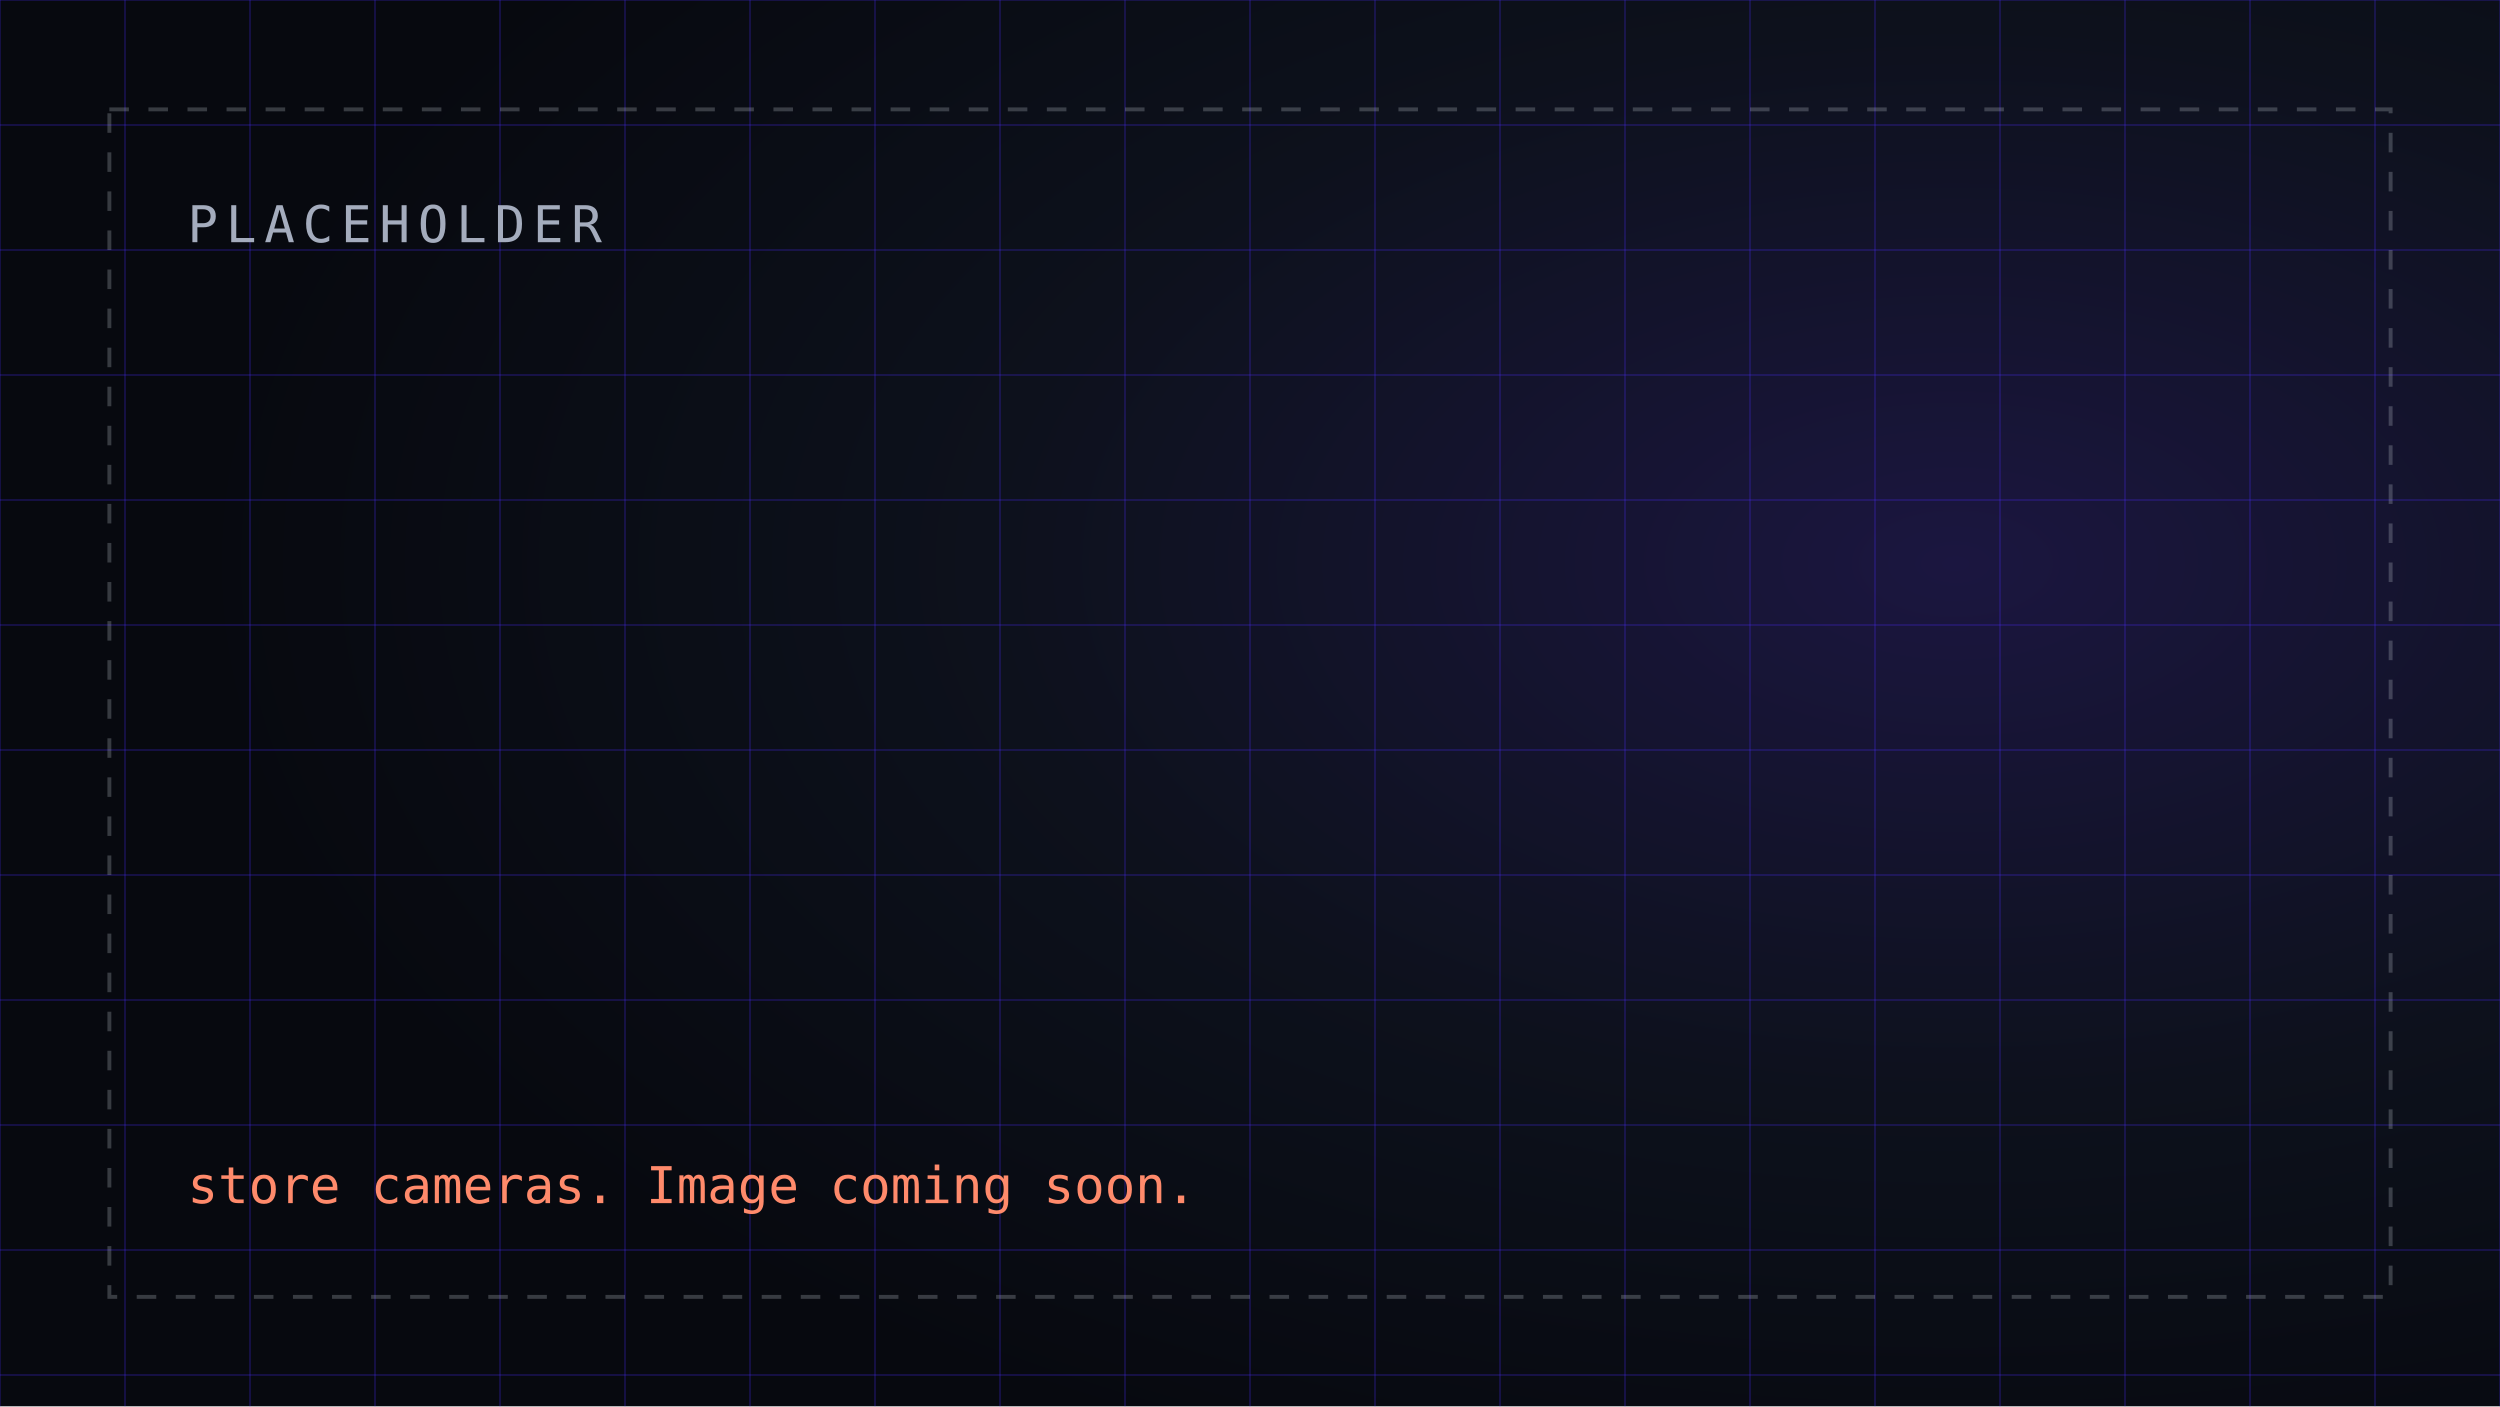
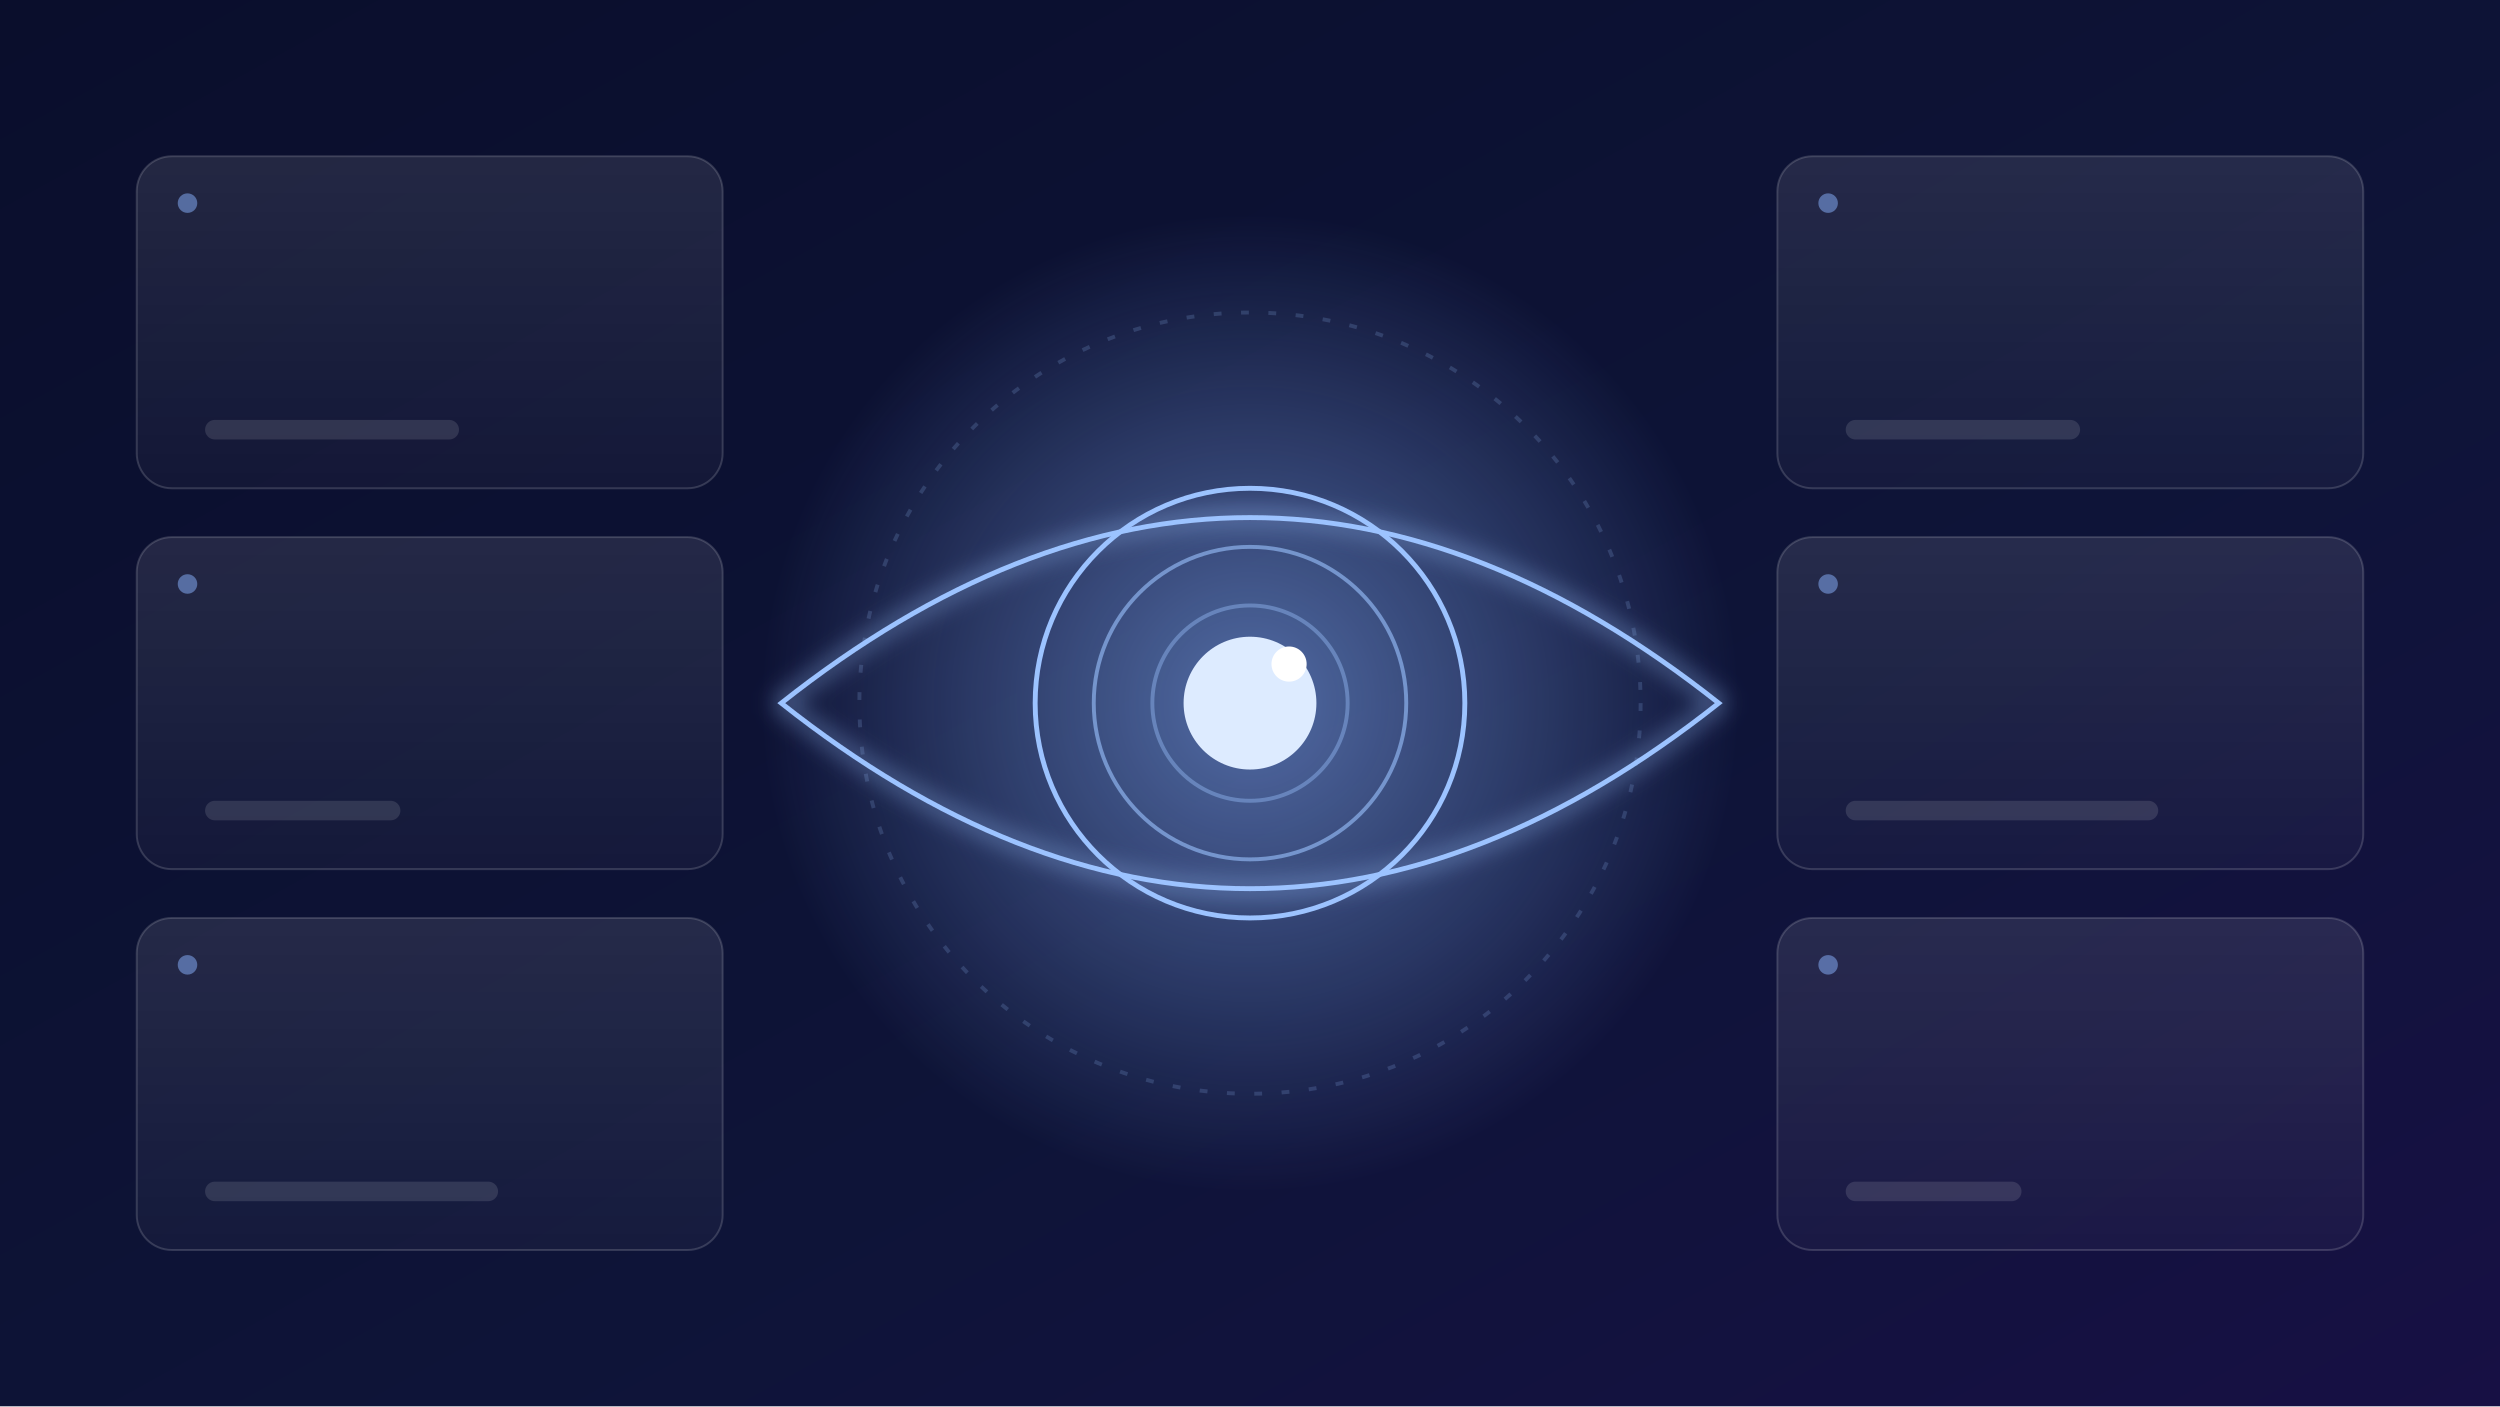
<svg xmlns="http://www.w3.org/2000/svg" viewBox="0 0 1280 720" width="1280" height="720">
  <defs>
-     <radialGradient id="g" cx="78%" cy="40%" r="70%">
-       <stop offset="0" stop-color="#1B1640" />
-       <stop offset=".55" stop-color="#0D111C" />
-       <stop offset="1" stop-color="#07090F" />
+     <linearGradient id="bg" x1="0" y1="0" x2="1" y2="1">
+       <stop offset="0" stop-color="#0A0E2C" />
+       <stop offset=".6" stop-color="#0E1438" />
+       <stop offset="1" stop-color="#171044" />
+     </linearGradient>
+     <radialGradient id="glow" cx="50%" cy="50%" r="50%">
+       <stop offset="0" stop-color="#8AB4FF" stop-opacity=".55" />
+       <stop offset="1" stop-color="#8AB4FF" stop-opacity="0" />
    </radialGradient>
+     <linearGradient id="tile" x1="0" y1="0" x2="0" y2="1">
+       <stop offset="0" stop-color="#FFFFFF" stop-opacity=".10" />
+       <stop offset="1" stop-color="#FFFFFF" stop-opacity=".03" />
+     </linearGradient>
+     <filter id="b" x="-20%" y="-20%" width="140%" height="140%">
+       <feGaussianBlur stdDeviation="6" />
+     </filter>
  </defs>
-   <rect width="1280" height="720" fill="url(#g)" />
-   <g stroke="#4B2BFF" stroke-opacity=".22" stroke-width="1">
-     <path d="M0 0V720" />
-     <path d="M64 0V720" />
-     <path d="M128 0V720" />
-     <path d="M192 0V720" />
-     <path d="M256 0V720" />
-     <path d="M320 0V720" />
-     <path d="M384 0V720" />
-     <path d="M448 0V720" />
-     <path d="M512 0V720" />
-     <path d="M576 0V720" />
-     <path d="M640 0V720" />
-     <path d="M704 0V720" />
-     <path d="M768 0V720" />
-     <path d="M832 0V720" />
-     <path d="M896 0V720" />
-     <path d="M960 0V720" />
-     <path d="M1024 0V720" />
-     <path d="M1088 0V720" />
-     <path d="M1152 0V720" />
-     <path d="M1216 0V720" />
-     <path d="M1280 0V720" />
-     <path d="M0 0H1280" />
-     <path d="M0 64H1280" />
-     <path d="M0 128H1280" />
-     <path d="M0 192H1280" />
-     <path d="M0 256H1280" />
-     <path d="M0 320H1280" />
-     <path d="M0 384H1280" />
-     <path d="M0 448H1280" />
-     <path d="M0 512H1280" />
-     <path d="M0 576H1280" />
-     <path d="M0 640H1280" />
-     <path d="M0 704H1280" />
+   <rect width="1280" height="720" fill="url(#bg)" />
+   <g fill="url(#tile)" stroke="#FFFFFF" stroke-opacity=".16">
+     <rect x="70" y="80" width="300" height="170" rx="18" />
+     <rect x="70" y="275" width="300" height="170" rx="18" />
+     <rect x="70" y="470" width="300" height="170" rx="18" />
+     <rect x="910" y="80" width="300" height="170" rx="18" />
+     <rect x="910" y="275" width="300" height="170" rx="18" />
+     <rect x="910" y="470" width="300" height="170" rx="18" />
  </g>
-   <rect x="56" y="56" width="1168" height="608" fill="none" stroke="#C9D0DA" stroke-opacity=".25" stroke-width="2" stroke-dasharray="10 10" />
-   <g font-family="ui-monospace, Menlo, monospace" fill="#A4ACBD" font-size="26" letter-spacing="4">
-     <text x="96" y="124">PLACEHOLDER</text>
+   <g fill="#8AB4FF" fill-opacity=".5">
+     <circle cx="96" cy="104" r="5" />
+     <circle cx="96" cy="299" r="5" />
+     <circle cx="96" cy="494" r="5" />
+     <circle cx="936" cy="104" r="5" />
+     <circle cx="936" cy="299" r="5" />
+     <circle cx="936" cy="494" r="5" />
  </g>
-   <text x="96" y="616" font-family="ui-monospace, Menlo, monospace" font-size="26" fill="#FF8A6B">store cameras. Image coming soon.</text>
+   <g stroke="#FFFFFF" stroke-opacity=".12" stroke-width="10" stroke-linecap="round">
+     <path d="M110 220h120M110 415h90M110 610h140M950 220h110M950 415h150M950 610h80" />
+   </g>
+   <circle cx="640" cy="360" r="250" fill="url(#glow)" />
+   <g fill="none" stroke="#9CC3FF">
+     <path d="M400 360Q640 170 880 360Q640 550 400 360Z" stroke-width="4" filter="url(#b)" stroke-opacity=".8" />
+     <path d="M400 360Q640 170 880 360Q640 550 400 360Z" stroke-width="2.5" />
+     <circle cx="640" cy="360" r="110" stroke-width="2.5" />
+     <circle cx="640" cy="360" r="80" stroke-opacity=".6" stroke-width="2" />
+     <circle cx="640" cy="360" r="50" stroke-opacity=".4" stroke-width="2" />
+     <circle cx="640" cy="360" r="200" stroke-opacity=".18" stroke-width="2" stroke-dasharray="4 10" />
+   </g>
+   <circle cx="640" cy="360" r="34" fill="#DDEBFF" />
+   <circle cx="660" cy="340" r="9" fill="#FFFFFF" />
</svg>
